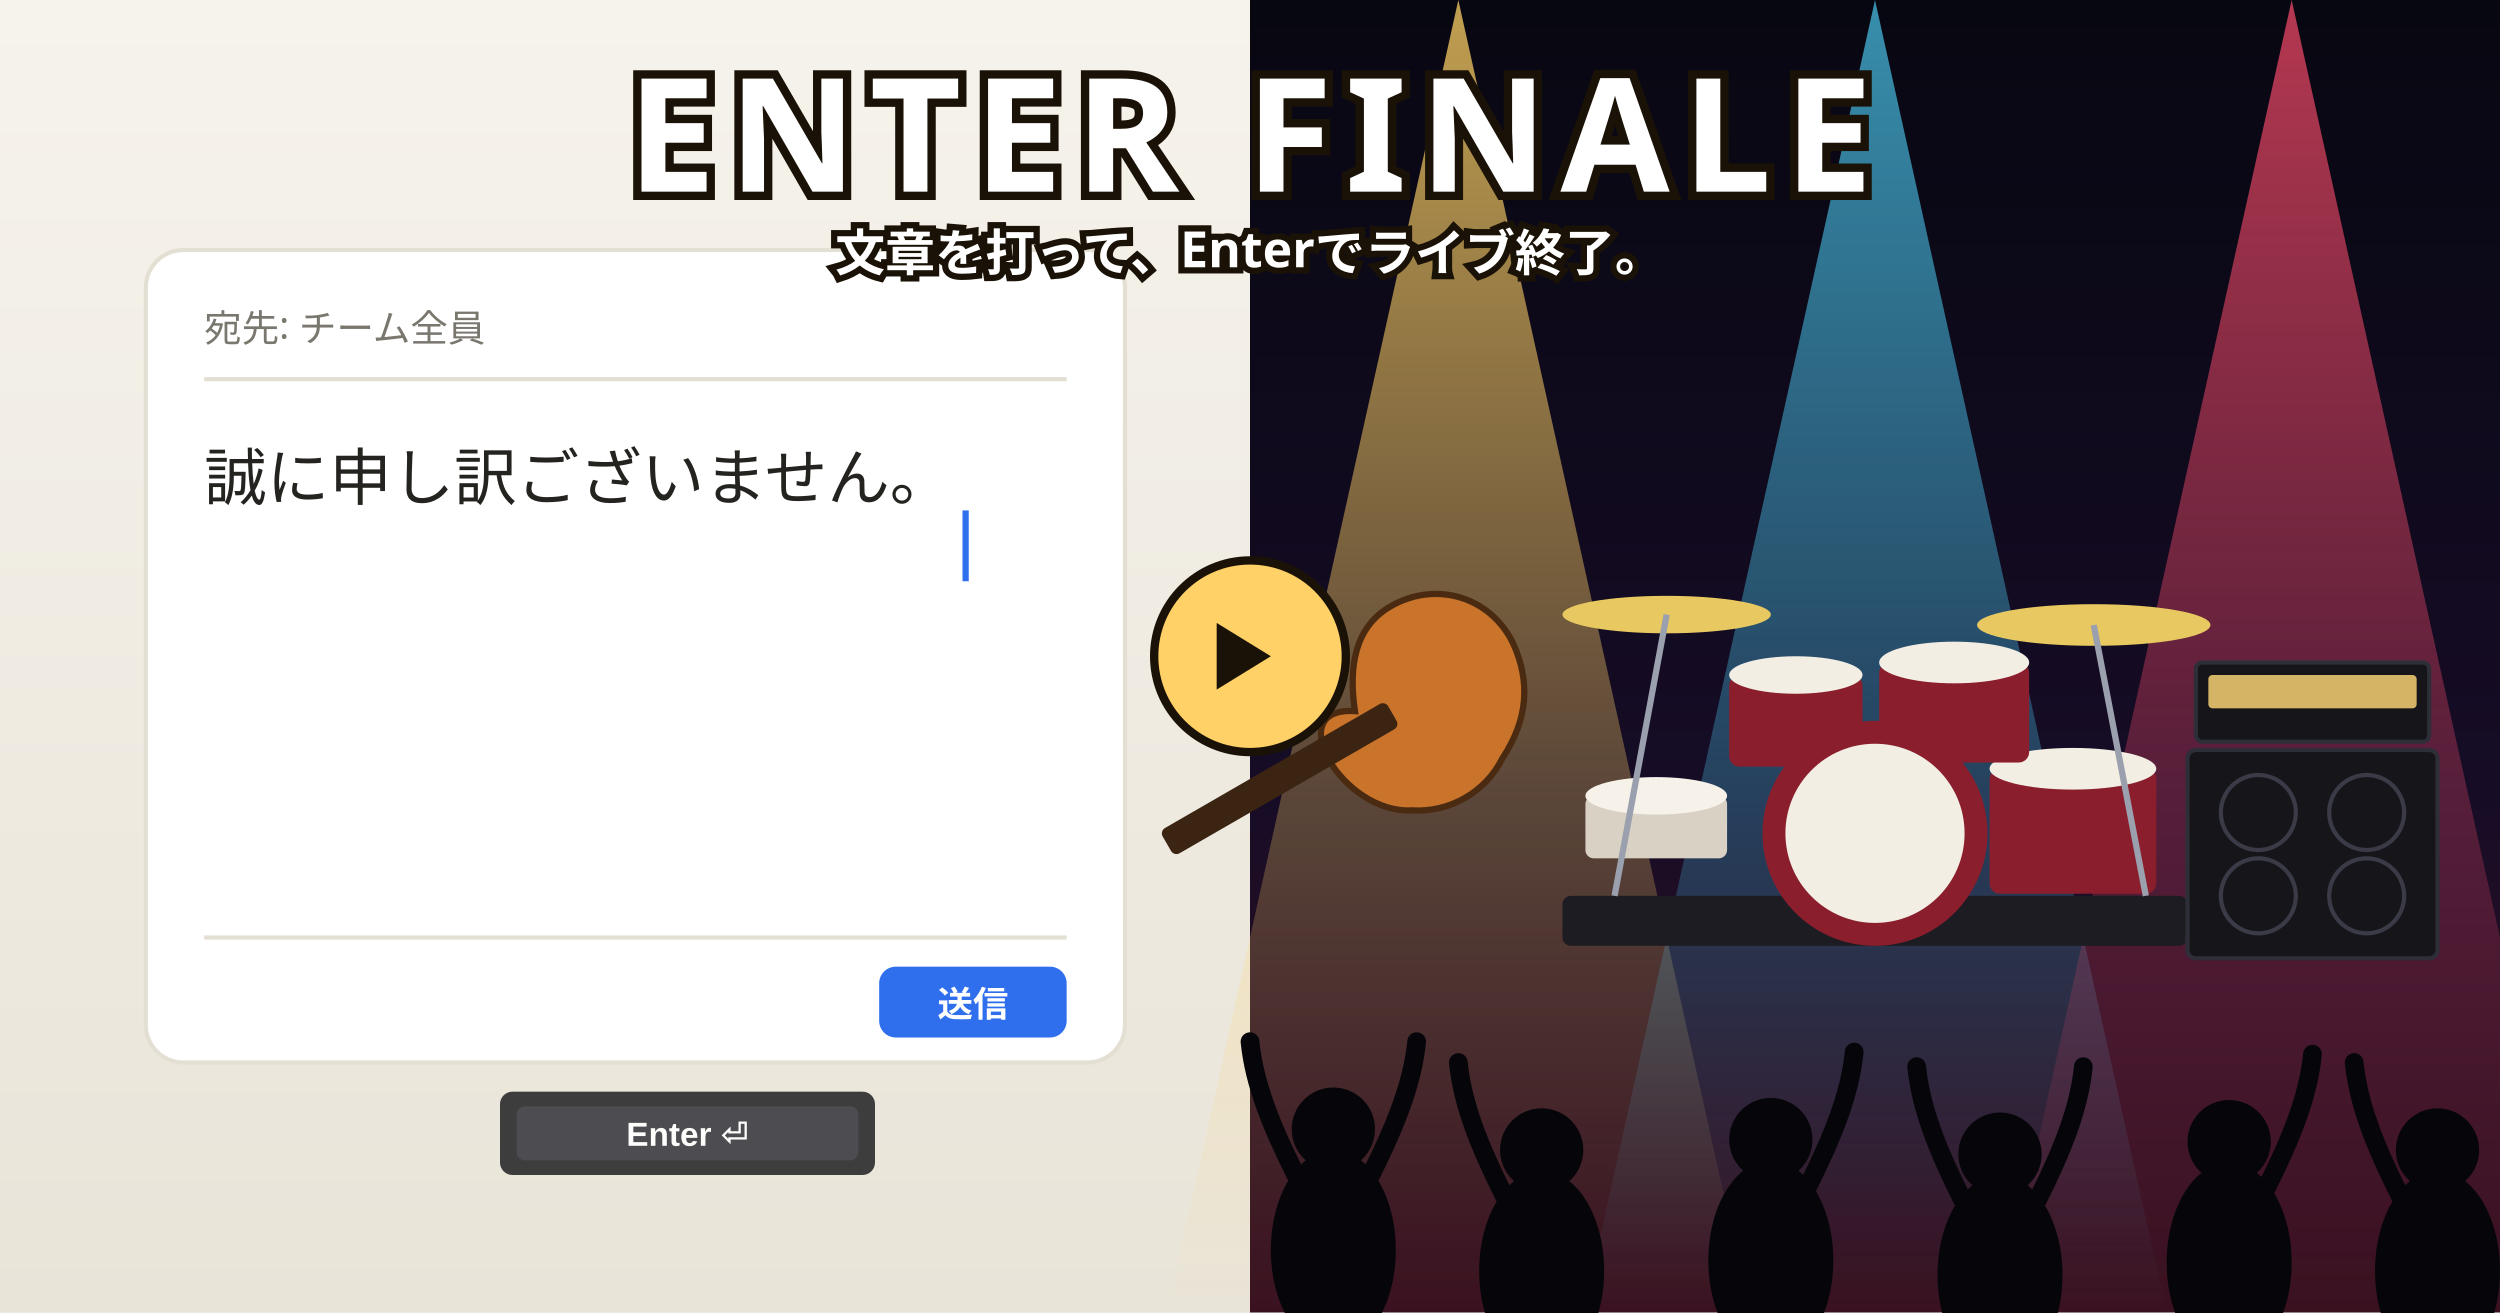
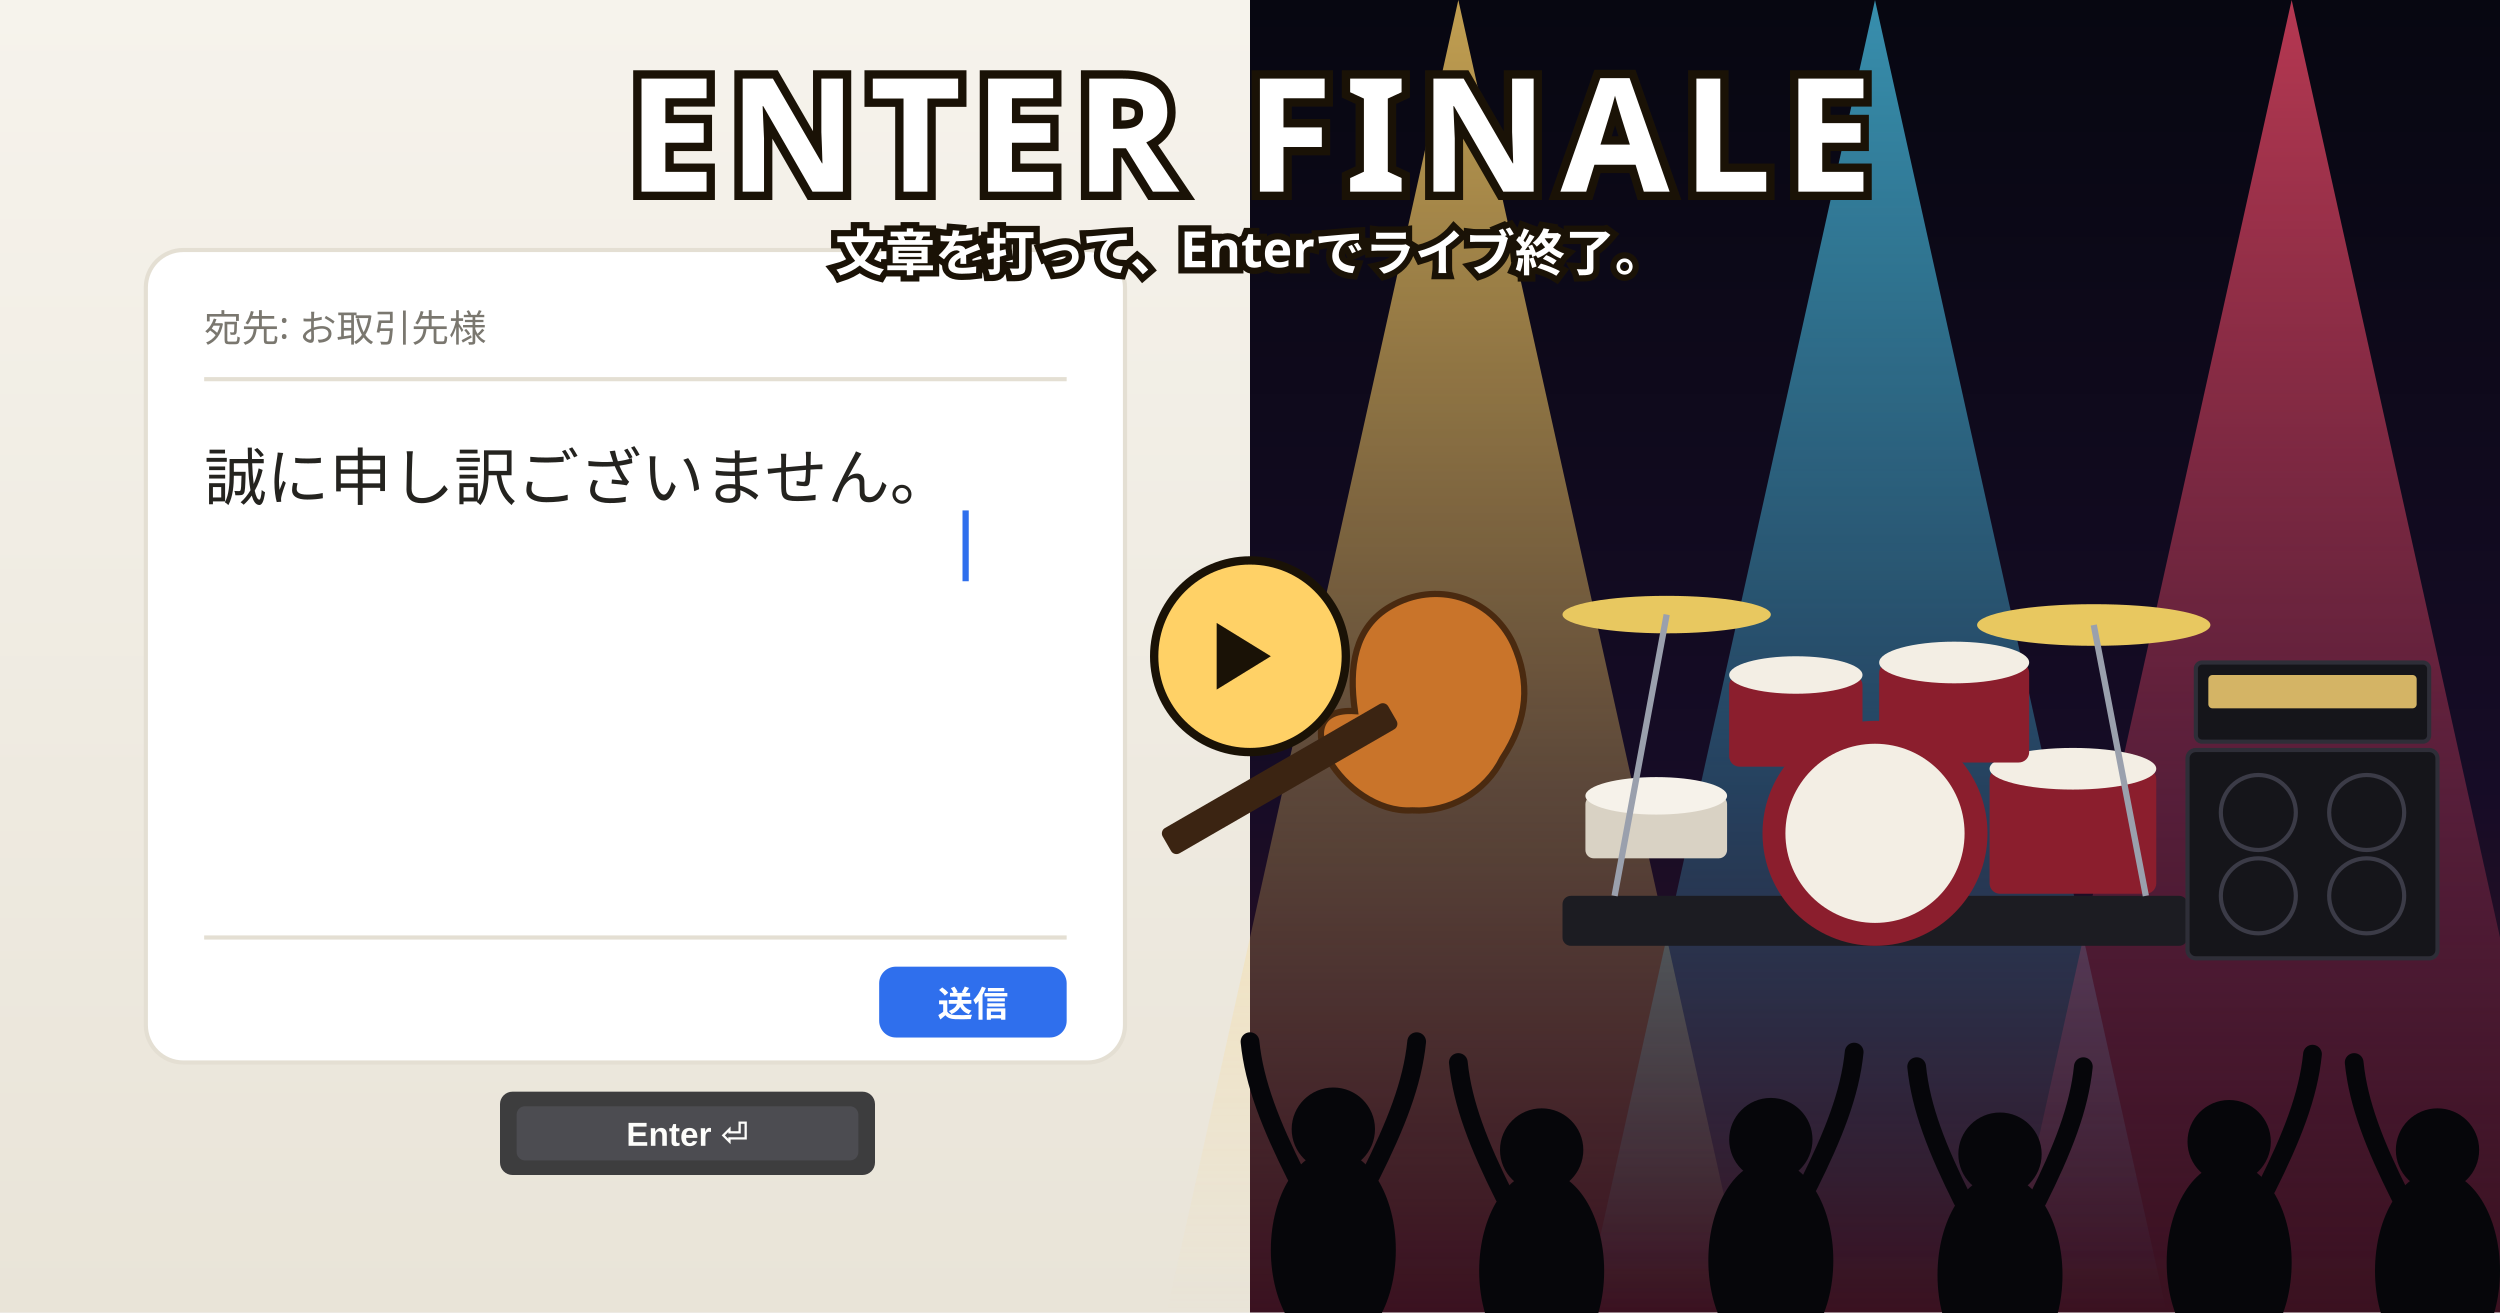
<svg xmlns="http://www.w3.org/2000/svg" width="1200" height="630" viewBox="0 0 1200 630">
  <defs>
    <linearGradient id="bgL" x1="0" y1="0" x2="0" y2="1">
      <stop offset="0" stop-color="#f6f3ec" />
      <stop offset="1" stop-color="#e9e4d8" />
    </linearGradient>
    <linearGradient id="bgR" x1="0" y1="0" x2="0" y2="1">
      <stop offset="0" stop-color="#070711" />
      <stop offset="0.6" stop-color="#160c26" />
      <stop offset="1" stop-color="#3a1120" />
    </linearGradient>
    <linearGradient id="beam" x1="0" y1="0" x2="0" y2="1">
      <stop offset="0" stop-color="#ffd166" stop-opacity="0.75" />
      <stop offset="1" stop-color="#ffd166" stop-opacity="0" />
    </linearGradient>
    <linearGradient id="beam2" x1="0" y1="0" x2="0" y2="1">
      <stop offset="0" stop-color="#4cc9f0" stop-opacity="0.7" />
      <stop offset="1" stop-color="#4cc9f0" stop-opacity="0" />
    </linearGradient>
    <linearGradient id="beam3" x1="0" y1="0" x2="0" y2="1">
      <stop offset="0" stop-color="#ff4d6d" stop-opacity="0.7" />
      <stop offset="1" stop-color="#ff4d6d" stop-opacity="0" />
    </linearGradient>
  </defs>
  <rect width="600" height="630" fill="url(#bgL)" />
  <g transform="translate(70 120)">
    <rect x="0" y="0" width="470" height="390" rx="18" fill="#ffffff" stroke="#e4dfd3" stroke-width="2" />
-     <text x="28" y="44" font-family="Segoe UI, Hiragino Sans, Yu Gothic, Meiryo, Noto Sans JP, sans-serif" font-size="18" fill="#7a776f">宛先: チーム全員</text>
+     <text x="28" y="44" font-family="Segoe UI, Hiragino Sans, Yu Gothic, Meiryo, Noto Sans JP, sans-serif" font-size="18" fill="#7a776f">宛先: お取引先様</text>
    <line x1="28" y1="62" x2="442" y2="62" stroke="#e4dfd3" stroke-width="2" />
    <text x="28" y="120" font-family="Segoe UI, Hiragino Sans, Yu Gothic, Meiryo, Noto Sans JP, sans-serif" font-size="30" fill="#24231f">誠に申し訳ございません。</text>
    <rect x="392" y="125" width="3" height="34" fill="#2f6fed" />
    <line x1="28" y1="330" x2="442" y2="330" stroke="#e4dfd3" stroke-width="2" />
    <rect x="352" y="344" width="90" height="34" rx="8" fill="#2f6fed" />
    <text x="397" y="368" text-anchor="middle" font-family="Segoe UI, Hiragino Sans, Yu Gothic, Meiryo, Noto Sans JP, sans-serif" font-size="17" font-weight="700" fill="#ffffff">送信</text>
  </g>
  <g transform="translate(330 540)" opacity="0.9">
    <rect x="-90" y="-16" width="180" height="40" rx="6" fill="#2a2a2e" />
    <rect x="-82" y="-9" width="164" height="26" rx="4" fill="#3b3b42" />
    <text x="0" y="10" text-anchor="middle" font-family="Segoe UI, Arial, sans-serif" font-size="16" font-weight="700" fill="#ffffff">Enter ⏎</text>
  </g>
  <rect x="600" width="600" height="630" fill="url(#bgR)" />
  <polygon points="700,0 560,630 840,630" fill="url(#beam)" />
  <polygon points="900,0 760,630 1040,630" fill="url(#beam2)" />
  <polygon points="1100,0 960,630 1240,630" fill="url(#beam3)" />
  <g transform="translate(900 400)">
    <rect x="-150" y="30" width="300" height="24" rx="4" fill="#1c1c22" />
    <g transform="translate(95 -5)">
      <rect x="-40" y="-26" width="80" height="60" rx="5" fill="#8b1e2d" />
      <ellipse cx="0" cy="-26" rx="40" ry="10" fill="#f3eee4" />
    </g>
    <g transform="translate(-38 -56)">
      <rect x="-32" y="-20" width="64" height="44" rx="5" fill="#8b1e2d" />
      <ellipse cx="0" cy="-20" rx="32" ry="9" fill="#f3eee4" />
    </g>
    <g transform="translate(38 -60)">
      <rect x="-36" y="-22" width="72" height="48" rx="5" fill="#8b1e2d" />
      <ellipse cx="0" cy="-22" rx="36" ry="10" fill="#f3eee4" />
    </g>
    <g transform="translate(-105 -2)">
      <rect x="-34" y="-16" width="68" height="30" rx="4" fill="#d9d2c4" />
      <ellipse cx="0" cy="-16" rx="34" ry="9" fill="#f6f2ea" />
    </g>
    <circle cx="0" cy="0" r="54" fill="#8b1e2d" />
    <circle cx="0" cy="0" r="43" fill="#f3eee4" />
    <ellipse cx="-100" cy="-105" rx="50" ry="9" fill="#e8c860" />
    <ellipse cx="105" cy="-100" rx="56" ry="10" fill="#e8c860" />
    <line x1="-100" y1="-105" x2="-125" y2="30" stroke="#9aa0ad" stroke-width="3" />
    <line x1="105" y1="-100" x2="130" y2="30" stroke="#9aa0ad" stroke-width="3" />
  </g>
  <g transform="translate(690 330) rotate(-30)">
    <path d="M-40,-10 C-70,-30 -70,30 -40,45 C-25,55 -5,55 10,45 C30,35 40,20 42,0 C44,-25 25,-45 0,-45 C-20,-45 -32,-30 -40,-10 Z" fill="#c9742a" stroke="#4a2a10" stroke-width="3" />
    <rect x="-150" y="-7" width="125" height="14" rx="3" fill="#3b2412" />
  </g>
  <g transform="translate(1110 460)">
    <rect x="-60" y="-100" width="120" height="100" rx="4" fill="#15151a" stroke="#2e2e38" stroke-width="2" />
    <g fill="none" stroke="#3b3b47" stroke-width="2">
      <circle cx="-26" cy="-70" r="18" />
      <circle cx="26" cy="-70" r="18" />
      <circle cx="-26" cy="-30" r="18" />
      <circle cx="26" cy="-30" r="18" />
    </g>
    <rect x="-56" y="-142" width="112" height="38" rx="3" fill="#15151a" stroke="#2e2e38" stroke-width="2" />
    <rect x="-50" y="-136" width="100" height="16" rx="2" fill="#d4b465" />
  </g>
  <g fill="#06060a">
    <g transform="translate(640 630)">
      <ellipse cx="0" cy="-30" rx="30" ry="48" />
      <circle cx="0" cy="-88" r="20" />
      <path d="M-18,-66 C-30,-90 -38,-110 -40,-130" stroke="#06060a" stroke-width="9" fill="none" stroke-linecap="round" />
      <path d="M18,-66 C30,-90 38,-110 40,-130" stroke="#06060a" stroke-width="9" fill="none" stroke-linecap="round" />
    </g>
    <g transform="translate(740 640)">
      <ellipse cx="0" cy="-30" rx="30" ry="48" />
      <circle cx="0" cy="-88" r="20" />
      <path d="M-18,-66 C-30,-90 -38,-110 -40,-130" stroke="#06060a" stroke-width="9" fill="none" stroke-linecap="round" />
    </g>
    <g transform="translate(850 635)">
      <ellipse cx="0" cy="-30" rx="30" ry="48" />
      <circle cx="0" cy="-88" r="20" />
      <path d="M18,-66 C30,-90 38,-110 40,-130" stroke="#06060a" stroke-width="9" fill="none" stroke-linecap="round" />
    </g>
    <g transform="translate(960 642)">
      <ellipse cx="0" cy="-30" rx="30" ry="48" />
      <circle cx="0" cy="-88" r="20" />
      <path d="M-18,-66 C-30,-90 -38,-110 -40,-130" stroke="#06060a" stroke-width="9" fill="none" stroke-linecap="round" />
      <path d="M18,-66 C30,-90 38,-110 40,-130" stroke="#06060a" stroke-width="9" fill="none" stroke-linecap="round" />
    </g>
    <g transform="translate(1070 636)">
      <ellipse cx="0" cy="-30" rx="30" ry="48" />
      <circle cx="0" cy="-88" r="20" />
      <path d="M18,-66 C30,-90 38,-110 40,-130" stroke="#06060a" stroke-width="9" fill="none" stroke-linecap="round" />
    </g>
    <g transform="translate(1170 640)">
      <ellipse cx="0" cy="-30" rx="30" ry="48" />
      <circle cx="0" cy="-88" r="20" />
      <path d="M-18,-66 C-30,-90 -38,-110 -40,-130" stroke="#06060a" stroke-width="9" fill="none" stroke-linecap="round" />
    </g>
  </g>
  <g transform="translate(600 315)">
    <circle cx="0" cy="0" r="46" fill="#ffd166" stroke="#1a1206" stroke-width="4" />
    <path d="M-16,-16 L10,0 L-16,16 Z" fill="#1a1206" />
  </g>
  <rect x="0" y="40" width="1200" height="0" fill="none" />
  <text x="600" y="92" text-anchor="middle" font-family="Impact, Arial Black, Segoe UI, sans-serif" font-size="76" font-weight="900" fill="#ffffff" stroke="#1a1206" stroke-width="8" paint-order="stroke" letter-spacing="6">ENTER FINALE</text>
  <text x="600" y="130" text-anchor="middle" font-family="Segoe UI, Hiragino Sans, Yu Gothic, Meiryo, Noto Sans JP, sans-serif" font-size="24" font-weight="700" fill="#ffffff" stroke="#1a1206" stroke-width="6" paint-order="stroke">文章を打って、Enterでライブ終了。</text>
</svg>
